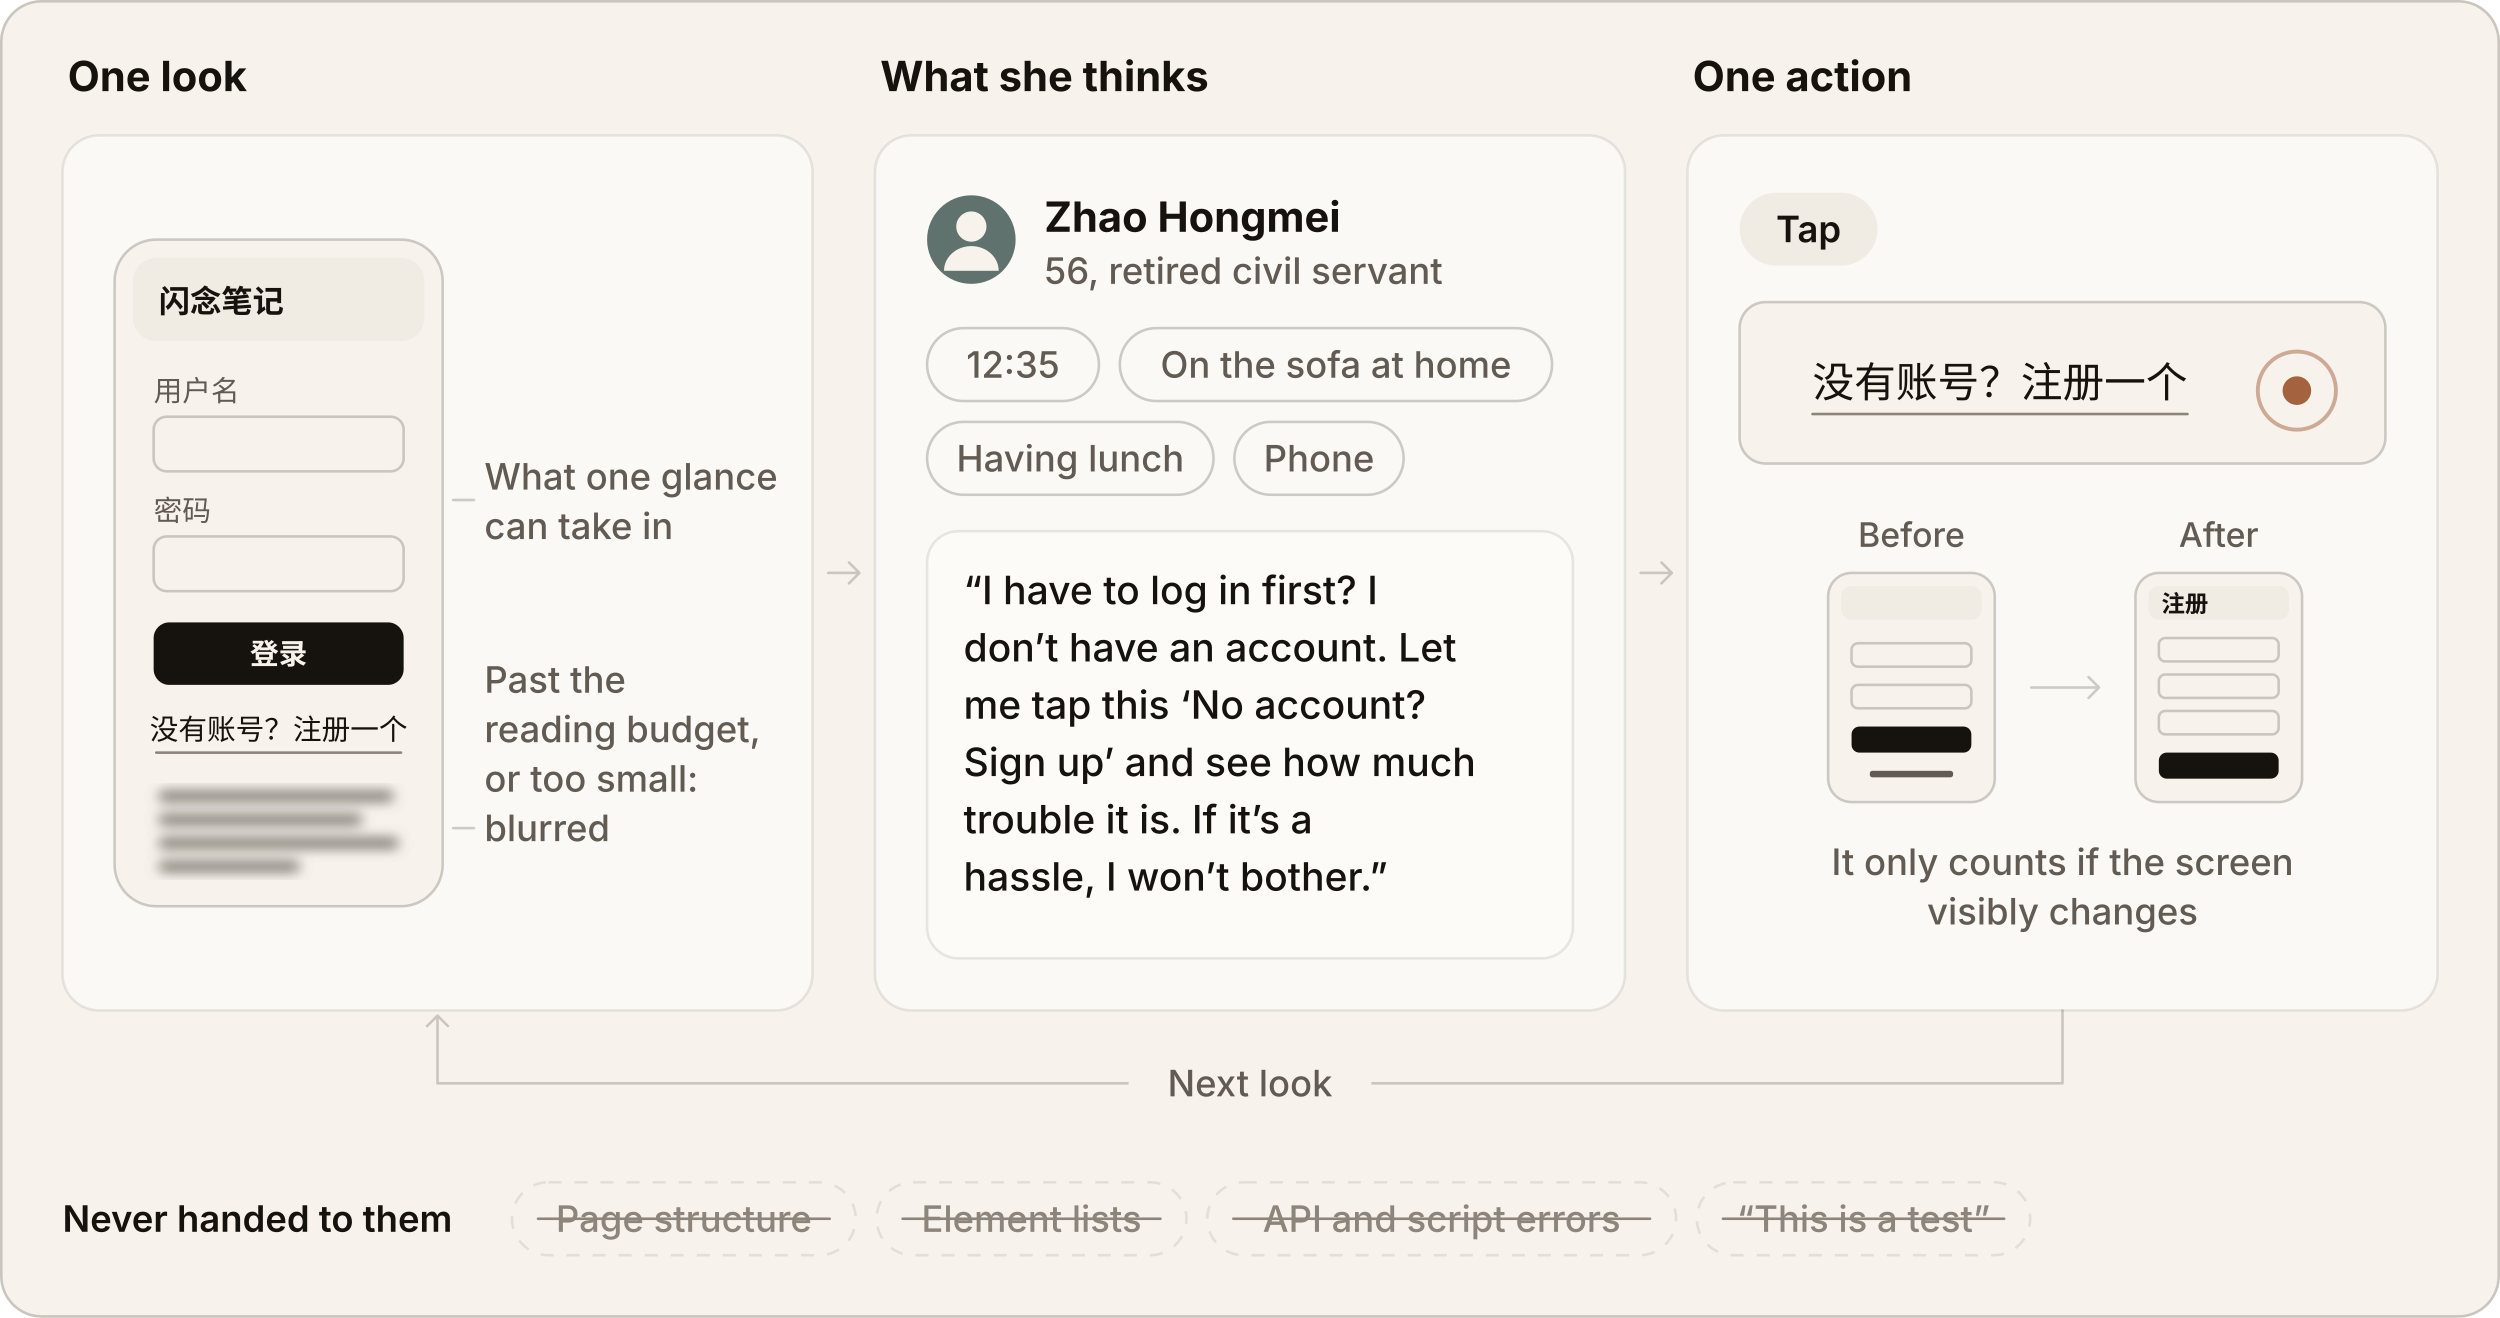
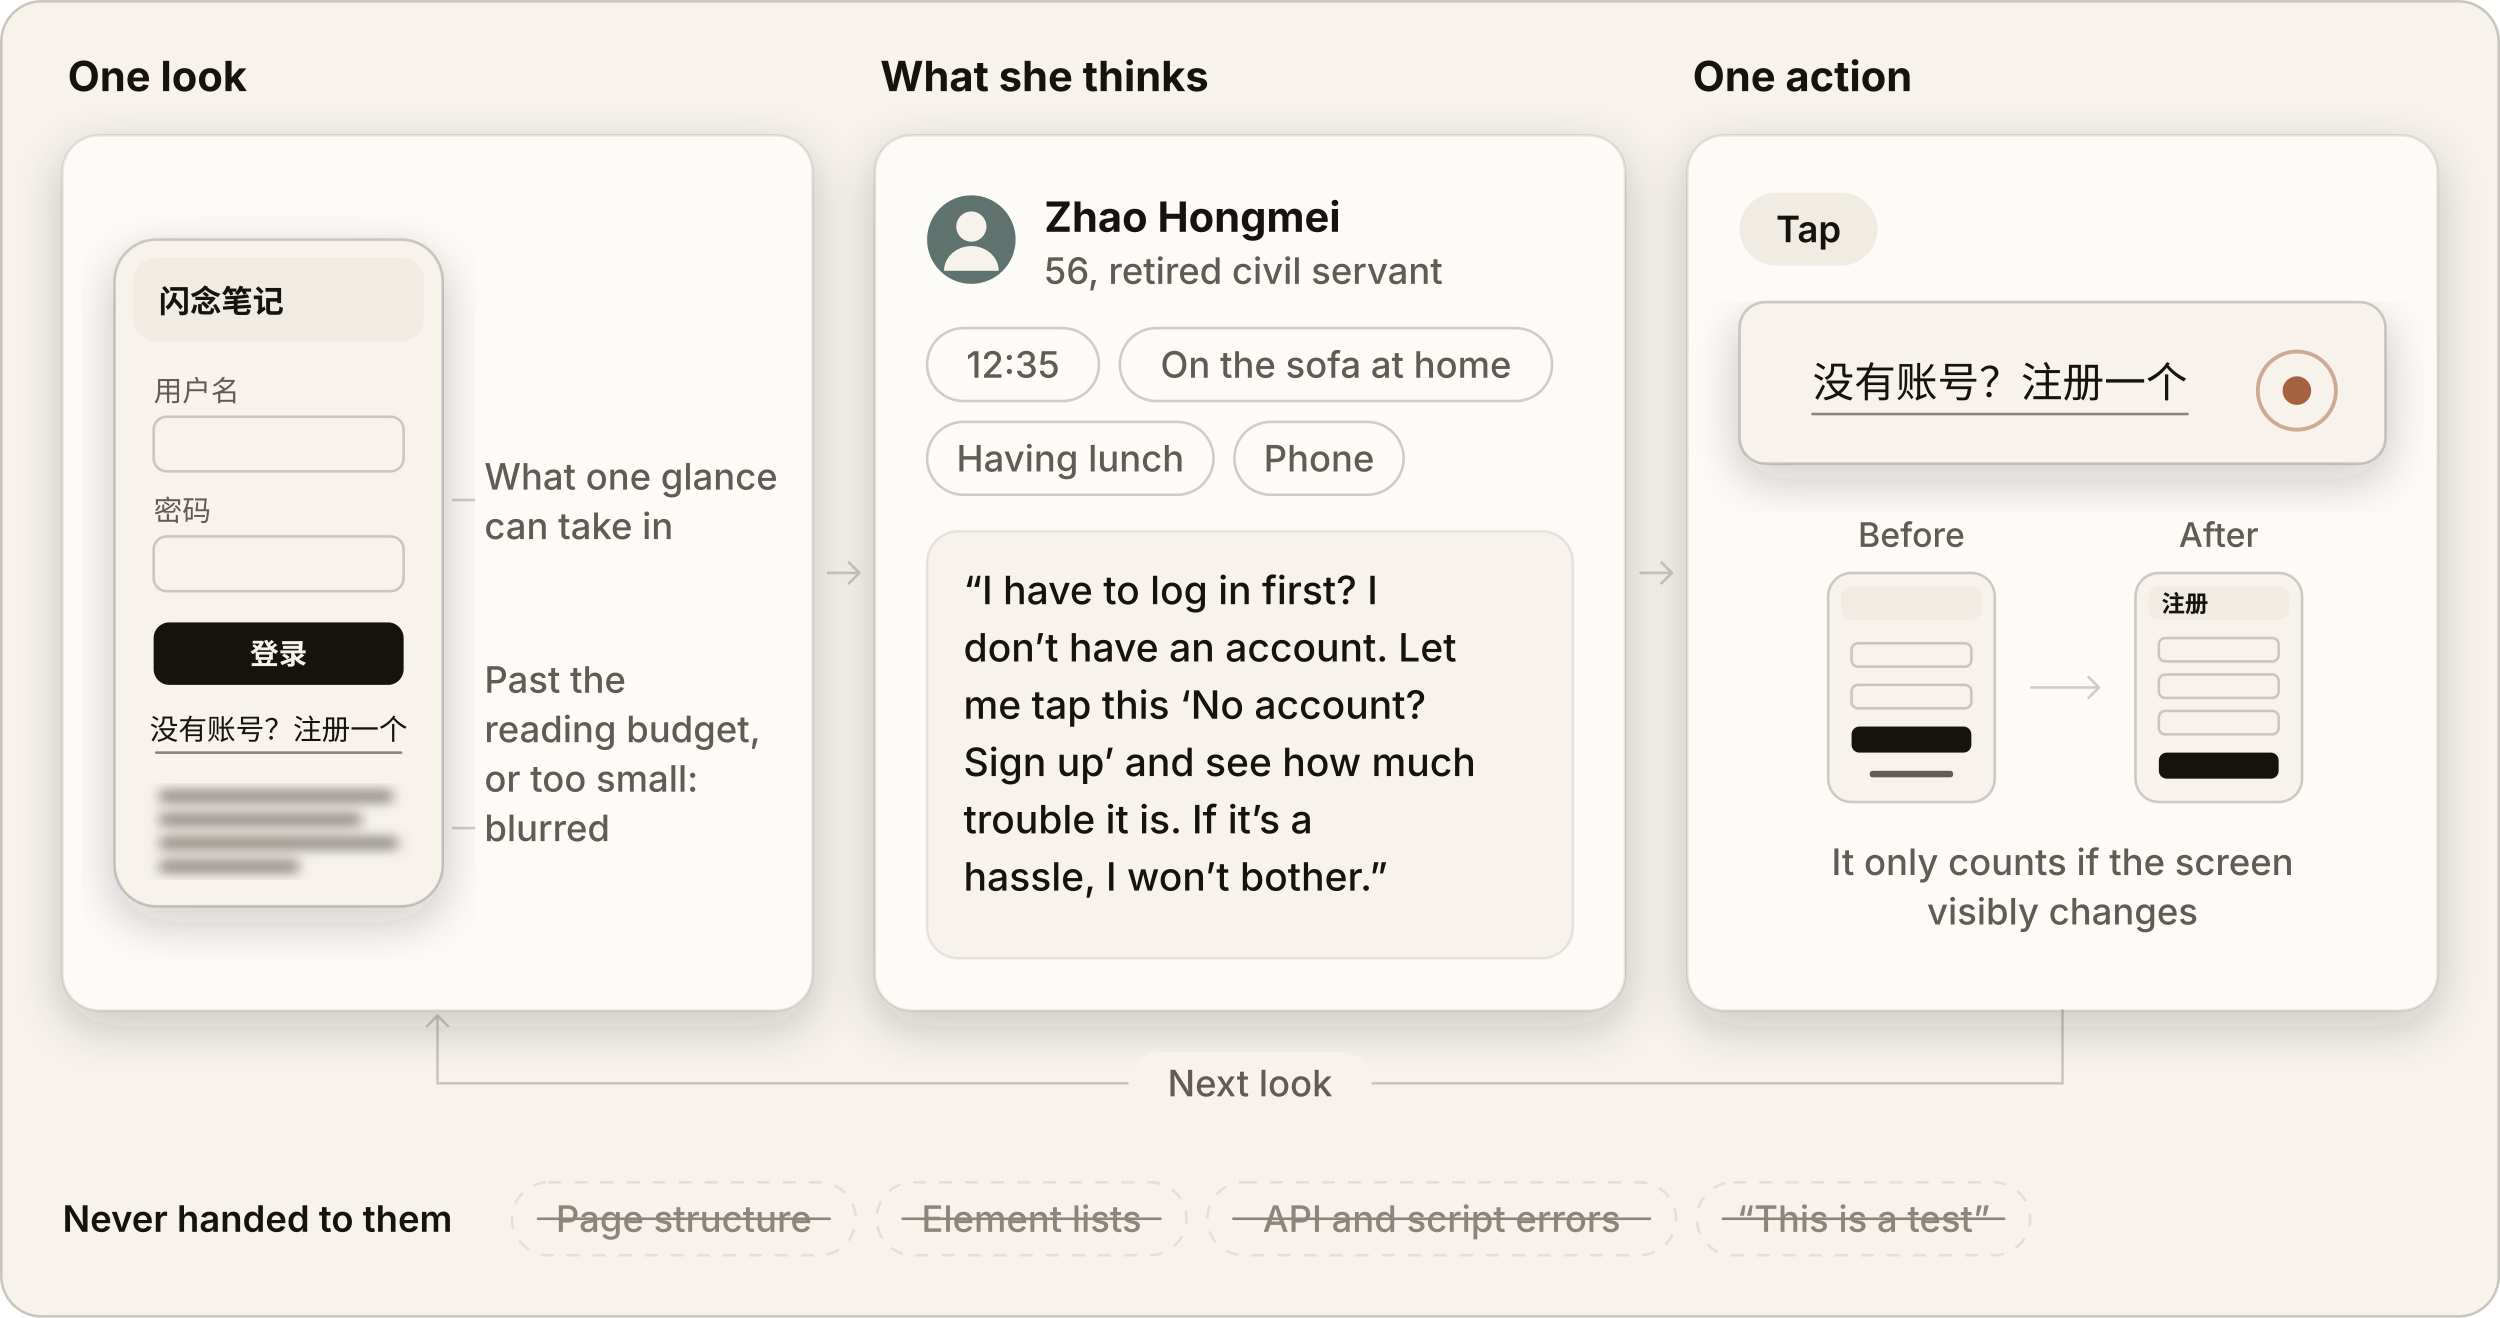
<svg xmlns="http://www.w3.org/2000/svg" class="fig fig-screen fig-n3" viewBox="0 0 960 506" width="960" height="506" role="img" aria-label="How a resident uses a product: they see only the screenshot, and whatever is past their reading budget or too small is blurred; they say what they think and name one action for their hand; it only counts if the screen visibly changes. Page structure, element lists and API or script errors are never handed to them, and they do not know it is a test." xml:lang="en">
-   <style>.fig text{font-family:Inter,ui-sans-serif,system-ui,-apple-system,"Segoe UI","PingFang SC","Hiragino Sans GB","Microsoft YaHei","Noto Sans CJK SC","Noto Sans SC",sans-serif}.fig .t{fill:#26221e;font-size:13px;font-weight:450}.fig .t-d{fill:#16130f}.fig .t-m{fill:#625b53}.fig .t-s{fill:#8d857c}.fig .t-inv{fill:#f7f3ec}.fig .t-link{fill:#4b6560}.fig .t-danger{fill:#9c4b4b}.fig .t-mono{font-family:ui-monospace,SFMono-Regular,Menlo,Consolas,"Liberation Mono","Noto Sans Mono CJK SC",monospace}.fig .t-sb{font-weight:600}.fig .t-b{font-weight:700}.fig .t-mid{text-anchor:middle}.fig .t-end{text-anchor:end}.fig .t-num{font-variant-numeric:tabular-nums}.fig .t-9{font-size:9px}.fig .t-11{font-size:11px}.fig .t-12{font-size:12px}.fig .t-13{font-size:13px}.fig .t-14{font-size:14px}.fig .t-15{font-size:15px}.fig .t-16{font-size:16px}.fig .t-19{font-size:19px}.fig .t-24{font-size:24px;letter-spacing:-0.01em}.fig .t-60{font-size:60px;letter-spacing:-0.03em}.fig .f-bg,.fig .f-card{fill:#f7f3ec}.fig .f-raised{fill:#fbf9f5}.fig .f-surface{fill:#fdfbf8}.fig .f-hover{fill:#f1ece3}.fig .f-fg{fill:#16130f}.fig .f-muted{fill:#625b53}.fig .f-subtle{fill:#8d857c}.fig .f-sage{fill:#5f726d}.fig .f-avatar{fill:#8d857c}.fig .f-accent{fill:#a5623f}.fig .f-accent-soft{fill:rgb(165 98 63 / 0.1)}.fig .f-danger{fill:#9c4b4b}.fig .no-fill{fill:none}.fig .s-line{stroke:rgb(44 38 32 / 0.1)}.fig .s-strong{stroke:rgb(44 38 32 / 0.22)}.fig .s-muted{stroke:#8d857c}.fig .s-fg{stroke:#16130f}.fig .s-sage{stroke:#5f726d}.fig .s-accent{stroke:#a5623f;stroke-width:1.5}.fig .s-danger{stroke:#9c4b4b}.fig .s-card{stroke:#f7f3ec;stroke-width:2}.fig .sw-2{stroke-width:2}.fig .dashed{stroke-dasharray:5 5}.fig .faint{opacity:0.45}.fig path,.fig line{stroke-linecap:round;stroke-linejoin:round}.fig .dot{fill:none;stroke-width:4.6;stroke-linecap:round}.fig .dot-off{stroke:rgb(44 38 32 / 0.22)}.fig .dot-on{stroke:#5f726d}.fig .now{opacity:0}.fig-n3 .now{animation:fig-now-3 7.8s cubic-bezier(0.2,0,0,1) infinite}.fig-n4 .now{animation:fig-now-4 10.4s cubic-bezier(0.2,0,0,1) infinite}.fig-n7 .now{animation:fig-now-7 18.2s cubic-bezier(0.2,0,0,1) infinite}.fig .now-2{animation-delay:2.6s}.fig .now-3{animation-delay:5.2s}.fig .now-4{animation-delay:7.8s}.fig .now-5{animation-delay:10.4s}.fig .now-6{animation-delay:13s}.fig .now-7{animation-delay:15.6s}@keyframes fig-now-3{0%{opacity:0}4%,29%{opacity:1}33.3%,100%{opacity:0}}@keyframes fig-now-4{0%{opacity:0}3%,22%{opacity:1}25%,100%{opacity:0}}@keyframes fig-now-7{0%{opacity:0}1.8%,12.5%{opacity:1}14.28%,100%{opacity:0}}.fig .ripple{opacity:0.5;transform-box:fill-box;transform-origin:center;animation:fig-ripple 2.6s cubic-bezier(0.2,0,0,1) infinite}@keyframes fig-ripple{0%{opacity:0.9;transform:scale(0.4)}70%,100%{opacity:0;transform:scale(1.5)}}.fig .breath{animation:fig-breath 5000ms cubic-bezier(0.45,0,0.55,1) infinite}@keyframes fig-breath{0%,100%{opacity:0.35}50%{opacity:1}}.fig .tw{animation:fig-twinkle 9s cubic-bezier(0.45,0,0.55,1) infinite}.fig .tw-2{animation-delay:-2.2s}.fig .tw-3{animation-delay:-4.6s}.fig .tw-4{animation-delay:-6.9s}@keyframes fig-twinkle{0%,38%,100%{opacity:1}46%,72%{opacity:0.12}80%{opacity:1}}.fig .px-a{fill:#5f726d}.fig .px-b{fill:#3e4f4b}.fig .px-lit{fill:#a5623f}.fig .px-dim{fill:#f7f3ec;opacity:.5}@media (prefers-reduced-motion:reduce){.fig *{animation:none!important}}</style>
+   <style>.fig text{font-family:Inter,ui-sans-serif,system-ui,-apple-system,"Segoe UI","PingFang SC","Hiragino Sans GB","Microsoft YaHei","Noto Sans CJK SC","Noto Sans SC",sans-serif}.fig .t{fill:#26221e;font-size:13px;font-weight:450}.fig .t-d{fill:#16130f}.fig .t-m{fill:#625b53}.fig .t-s{fill:#8d857c}.fig .t-inv{fill:#f7f3ec}.fig .t-link{fill:#4b6560}.fig .t-danger{fill:#9c4b4b}.fig .t-mono{font-family:ui-monospace,SFMono-Regular,Menlo,Consolas,"Liberation Mono","Noto Sans Mono CJK SC",monospace}.fig .t-sb{font-weight:600}.fig .t-b{font-weight:700}.fig .t-mid{text-anchor:middle}.fig .t-end{text-anchor:end}.fig .t-num{font-variant-numeric:tabular-nums}.fig .t-9{font-size:9px}.fig .t-11{font-size:11px}.fig .t-12{font-size:12px}.fig .t-13{font-size:13px}.fig .t-14{font-size:14px}.fig .t-15{font-size:15px}.fig .t-16{font-size:16px}.fig .t-19{font-size:19px}.fig .t-24{font-size:24px;letter-spacing:-0.01em}.fig .t-60{font-size:60px;letter-spacing:-0.03em}.fig .f-bg,.fig .f-card{fill:#f7f3ec}.fig .f-inset{fill:#f7f3ec}.fig .f-track{fill:rgb(44 38 32 / 0.1)}.fig .f-danger-wash{fill:#9c4b4b;fill-opacity:0.07}.fig .s-hl{stroke:#fffefc;stroke-opacity:0.09}.fig .fx-shadow{flood-color:rgb(38 34 30 / 0.4);flood-opacity:0.55}.fig .f-raised{fill:#fbf9f5}.fig .f-surface{fill:#fdfbf8}.fig .f-hover{fill:#f1ece3}.fig .f-fg{fill:#16130f}.fig .f-muted{fill:#625b53}.fig .f-subtle{fill:#8d857c}.fig .f-sage{fill:#5f726d}.fig .f-avatar{fill:#8d857c}.fig .f-accent{fill:#a5623f}.fig .f-accent-soft{fill:rgb(165 98 63 / 0.1)}.fig .f-danger{fill:#9c4b4b}.fig .no-fill{fill:none}.fig .s-line{stroke:rgb(44 38 32 / 0.1)}.fig .s-strong{stroke:rgb(44 38 32 / 0.22)}.fig .s-muted{stroke:#8d857c}.fig .s-fg{stroke:#16130f}.fig .s-sage{stroke:#5f726d}.fig .s-accent{stroke:#a5623f;stroke-width:1.5}.fig .s-danger{stroke:#9c4b4b}.fig .s-card{stroke:#f7f3ec;stroke-width:2}.fig .sw-2{stroke-width:2}.fig .dashed{stroke-dasharray:5 5}.fig .faint{opacity:0.45}.fig path,.fig line{stroke-linecap:round;stroke-linejoin:round}.fig .dot{fill:none;stroke-width:4.6;stroke-linecap:round}.fig .dot-off{stroke:rgb(44 38 32 / 0.22)}.fig .dot-on{stroke:#5f726d}.fig .now{opacity:0}.fig-n3 .now{animation:fig-now-3 7.8s cubic-bezier(0.2,0,0,1) infinite}.fig-n4 .now{animation:fig-now-4 10.4s cubic-bezier(0.2,0,0,1) infinite}.fig-n7 .now{animation:fig-now-7 18.2s cubic-bezier(0.2,0,0,1) infinite}.fig .now-2{animation-delay:2.6s}.fig .now-3{animation-delay:5.2s}.fig .now-4{animation-delay:7.8s}.fig .now-5{animation-delay:10.4s}.fig .now-6{animation-delay:13s}.fig .now-7{animation-delay:15.6s}@keyframes fig-now-3{0%{opacity:0}4%,29%{opacity:1}33.3%,100%{opacity:0}}@keyframes fig-now-4{0%{opacity:0}3%,22%{opacity:1}25%,100%{opacity:0}}@keyframes fig-now-7{0%{opacity:0}1.8%,12.5%{opacity:1}14.28%,100%{opacity:0}}.fig .ripple{opacity:0.5;transform-box:fill-box;transform-origin:center;animation:fig-ripple 2.6s cubic-bezier(0.2,0,0,1) infinite}@keyframes fig-ripple{0%{opacity:0.9;transform:scale(0.4)}70%,100%{opacity:0;transform:scale(1.5)}}.fig .breath{animation:fig-breath 5000ms cubic-bezier(0.45,0,0.55,1) infinite}@keyframes fig-breath{0%,100%{opacity:0.35}50%{opacity:1}}.fig .tw{animation:fig-twinkle 9s cubic-bezier(0.45,0,0.55,1) infinite}.fig .tw-2{animation-delay:-2.2s}.fig .tw-3{animation-delay:-4.6s}.fig .tw-4{animation-delay:-6.9s}@keyframes fig-twinkle{0%,38%,100%{opacity:1}46%,72%{opacity:0.12}80%{opacity:1}}.fig .px-a{fill:#5f726d}.fig .px-b{fill:#3e4f4b}.fig .px-lit{fill:#a5623f}.fig .px-dim{fill:#f7f3ec;opacity:.5}@media (prefers-reduced-motion:reduce){.fig *{animation:none!important}}</style>
  <defs>
    <clipPath id="fig-card">
      <rect width="960" height="506" rx="16" />
    </clipPath>
  </defs>
  <g clip-path="url(#fig-card)">
    <rect width="960" height="506" fill="#f7f3ec" />
    <defs>
+       <filter id="fx-screen" x="-10%" y="-10%" width="120%" height="140%">
+         <feDropShadow class="fx-shadow" dx="0" dy="6" stdDeviation="9" />
+       </filter>
+     </defs>
+     <defs>
      <filter id="fig-blur" x="-10%" y="-10%" width="120%" height="120%">
        <feGaussianBlur stdDeviation="2.4" />
      </filter>
    </defs>
    <text x="26" y="35" class="t t-d t-b t-16">One look</text>
-     <rect x="24" y="52" width="288" height="336" rx="14" class="f-raised s-line" />
+     <rect x="24" y="52" width="288" height="336" rx="14" class="f-surface s-line" filter="url(#fx-screen)" />
+     <path d="M38 52.75H298" class="s-hl no-fill" />
    <g class="now now-1" aria-hidden="true">
      <rect x="24" y="52" width="288" height="336" rx="14" class="no-fill s-accent" />
    </g>
    <path d="M318 220L330 220M326 216L330 220L326 224" class="s-strong no-fill" />
    <text x="338" y="35" class="t t-d t-b t-16">What she thinks</text>
-     <rect x="336" y="52" width="288" height="336" rx="14" class="f-raised s-line" />
+     <rect x="336" y="52" width="288" height="336" rx="14" class="f-surface s-line" filter="url(#fx-screen)" />
+     <path d="M350 52.75H610" class="s-hl no-fill" />
    <g class="now now-2" aria-hidden="true">
      <rect x="336" y="52" width="288" height="336" rx="14" class="no-fill s-accent" />
    </g>
    <path d="M630 220L642 220M638 216L642 220L638 224" class="s-strong no-fill" />
    <text x="650" y="35" class="t t-d t-b t-16">One action</text>
-     <rect x="648" y="52" width="288" height="336" rx="14" class="f-raised s-line" />
+     <rect x="648" y="52" width="288" height="336" rx="14" class="f-surface s-line" filter="url(#fx-screen)" />
+     <path d="M662 52.75H922" class="s-hl no-fill" />
    <g class="now now-3" aria-hidden="true">
      <rect x="648" y="52" width="288" height="336" rx="14" class="no-fill s-accent" />
    </g>
-     <rect x="44" y="92" width="126" height="256" rx="16" class="f-bg s-strong" />
+     <rect x="44" y="92" width="126" height="256" rx="16" class="f-bg s-strong" filter="url(#fx-screen)" />
    <rect x="51" y="99" width="112" height="32" rx="9" class="f-hover" />
    <text x="61" y="120" class="t t-d t-sb t-12">闪念笔记</text>
    <text x="59" y="154" class="t t-m t-11">用户名</text>
    <rect x="59" y="160" width="96" height="21" rx="5" class="no-fill s-strong" />
    <text x="59" y="200" class="t t-m t-11">密码</text>
    <rect x="59" y="206" width="96" height="21" rx="5" class="no-fill s-strong" />
    <rect x="59" y="239" width="96" height="24" rx="6" class="f-fg" />
    <text x="107" y="255" class="t t-inv t-sb t-11 t-mid">登录</text>
    <text x="107" y="284" class="t t-d t-11 t-mid">没有账号？注册一个</text>
    <path d="M60 289L154 289" class="s-muted" />
    <g filter="url(#fig-blur)">
      <rect x="61" y="304" width="90" height="3.5" rx="1.5" class="f-muted" />
      <rect x="61" y="313" width="78" height="3.5" rx="1.5" class="f-muted" />
      <rect x="61" y="322" width="92" height="3.5" rx="1.5" class="f-muted" />
      <rect x="61" y="331" width="54" height="3.5" rx="1.5" class="f-muted" />
    </g>
    <path d="M174 192L182 192" class="s-strong" />
    <text x="186" y="188" class="t t-m t-14">What one glance</text>
    <text x="186" y="207" class="t t-m t-14">can take in</text>
    <path d="M174 318L182 318" class="s-strong" />
    <text x="186" y="266" class="t t-m t-14">Past the</text>
    <text x="186" y="285" class="t t-m t-14">reading budget,</text>
    <text x="186" y="304" class="t t-m t-14">or too small:</text>
    <text x="186" y="323" class="t t-m t-14">blurred</text>
    <circle cx="373" cy="92" r="17" class="f-sage" />
    <circle cx="373" cy="87" r="5.8" class="f-bg" />
    <path d="M362.5 104a10.5 9.5 0 0 1 21 0z" class="f-bg" />
    <text x="401" y="89" class="t t-d t-b t-16">Zhao Hongmei</text>
    <text x="401" y="109" class="t t-m t-14">56, retired civil servant</text>
    <rect x="356" y="126" width="66" height="28" rx="14" class="no-fill s-strong" />
    <text x="389" y="145.04" class="t t-mid t-m t-14">12:35</text>
    <rect x="430" y="126" width="166" height="28" rx="14" class="no-fill s-strong" />
    <text x="513" y="145.04" class="t t-mid t-m t-14">On the sofa at home</text>
    <rect x="356" y="162" width="110" height="28" rx="14" class="no-fill s-strong" />
    <text x="411" y="181.04" class="t t-mid t-m t-14">Having lunch</text>
    <rect x="474" y="162" width="65" height="28" rx="14" class="no-fill s-strong" />
    <text x="506.5" y="181.04" class="t t-mid t-m t-14">Phone</text>
-     <rect x="356" y="204" width="248" height="164" rx="12" class="f-surface s-line" />
+     <rect x="356" y="204" width="248" height="164" rx="12" class="f-inset s-line" />
    <text x="370" y="232" class="t t-d t-15">“I have to log in first? I</text>
    <text x="370" y="254" class="t t-d t-15">don’t have an account. Let</text>
    <text x="370" y="276" class="t t-d t-15">me tap this ‘No account?</text>
    <text x="370" y="298" class="t t-d t-15">Sign up’ and see how much</text>
    <text x="370" y="320" class="t t-d t-15">trouble it is. If it’s a</text>
    <text x="370" y="342" class="t t-d t-15">hassle, I won’t bother.”</text>
    <rect x="668" y="74" width="53" height="28" rx="14" class="f-hover" />
    <text x="694.5" y="93" class="t t-d t-sb t-14 t-mid">Tap</text>
-     <rect x="668" y="116" width="248" height="62" rx="10" class="f-bg s-strong" />
+     <rect x="668" y="116" width="248" height="62" rx="10" class="f-bg s-strong" filter="url(#fx-screen)" />
    <text x="768" y="152.5" class="t t-d t-16 t-mid">没有账号？注册一个</text>
    <path d="M696 159L840 159" class="s-muted" />
    <circle cx="882" cy="150" r="15" class="no-fill s-accent ripple" />
    <circle cx="882" cy="150" r="5.5" class="f-accent" />
    <text x="734" y="210" class="t t-m t-13 t-mid">Before</text>
    <rect x="702" y="220" width="64" height="88" rx="9" class="f-bg s-strong" />
    <rect x="707" y="225" width="54" height="13" rx="4" class="f-hover" />
    <rect x="711" y="247" width="46" height="9" rx="2.5" class="no-fill s-strong" />
    <rect x="711" y="263" width="46" height="9" rx="2.5" class="no-fill s-strong" />
    <rect x="711" y="279" width="46" height="10" rx="3" class="f-fg" />
    <rect x="718" y="296" width="32" height="2.5" rx="1" class="f-muted" />
    <path d="M780 264L806 264M802 260L806 264L802 268" class="s-strong no-fill" />
    <text x="852" y="210" class="t t-m t-13 t-mid">After</text>
    <rect x="820" y="220" width="64" height="88" rx="9" class="f-bg s-strong" />
    <rect x="825" y="225" width="54" height="13" rx="4" class="f-hover" />
    <text x="830" y="235" class="t t-d t-sb t-9">注册</text>
    <rect x="829" y="245" width="46" height="9" rx="2.5" class="no-fill s-strong" />
    <rect x="829" y="259" width="46" height="9" rx="2.5" class="no-fill s-strong" />
    <rect x="829" y="273" width="46" height="9" rx="2.5" class="no-fill s-strong" />
    <rect x="829" y="289" width="46" height="10" rx="3" class="f-fg" />
    <text x="792" y="336" class="t t-m t-14 t-mid">It only counts if the screen</text>
    <text x="792" y="355" class="t t-m t-14 t-mid">visibly changes</text>
    <path d="M792 388V416H168V390M164 394l4 -4l4 4" class="s-strong no-fill" />
    <rect x="433.38" y="404" width="93.24" height="24" rx="12" class="f-card" />
    <text x="480" y="421" class="t t-m t-14 t-mid">Next look</text>
    <text x="24" y="473" class="t t-d t-sb t-14">Never handed to them</text>
    <rect x="196.6" y="454" width="132" height="28" rx="14" class="no-fill s-line dashed" />
    <text x="262.6" y="473.04" class="t t-mid t-s t-14">Page structure</text>
    <path d="M206.6 468L318.6 468" class="s-muted" />
    <rect x="336.6" y="454" width="119" height="28" rx="14" class="no-fill s-line dashed" />
    <text x="396.1" y="473.04" class="t t-mid t-s t-14">Element lists</text>
    <path d="M346.6 468L445.6 468" class="s-muted" />
    <rect x="463.6" y="454" width="180" height="28" rx="14" class="no-fill s-line dashed" />
    <text x="553.6" y="473.04" class="t t-mid t-s t-14">API and script errors</text>
    <path d="M473.6 468L633.6 468" class="s-muted" />
    <rect x="651.6" y="454" width="128" height="28" rx="14" class="no-fill s-line dashed" />
    <text x="715.6" y="473.04" class="t t-mid t-s t-14">“This is a test”</text>
    <path d="M661.6 468L769.6 468" class="s-muted" />
  </g>
  <rect x="0.5" y="0.5" width="959" height="505" rx="15.5" fill="none" stroke="rgb(44 38 32 / 0.22)" />
</svg>
